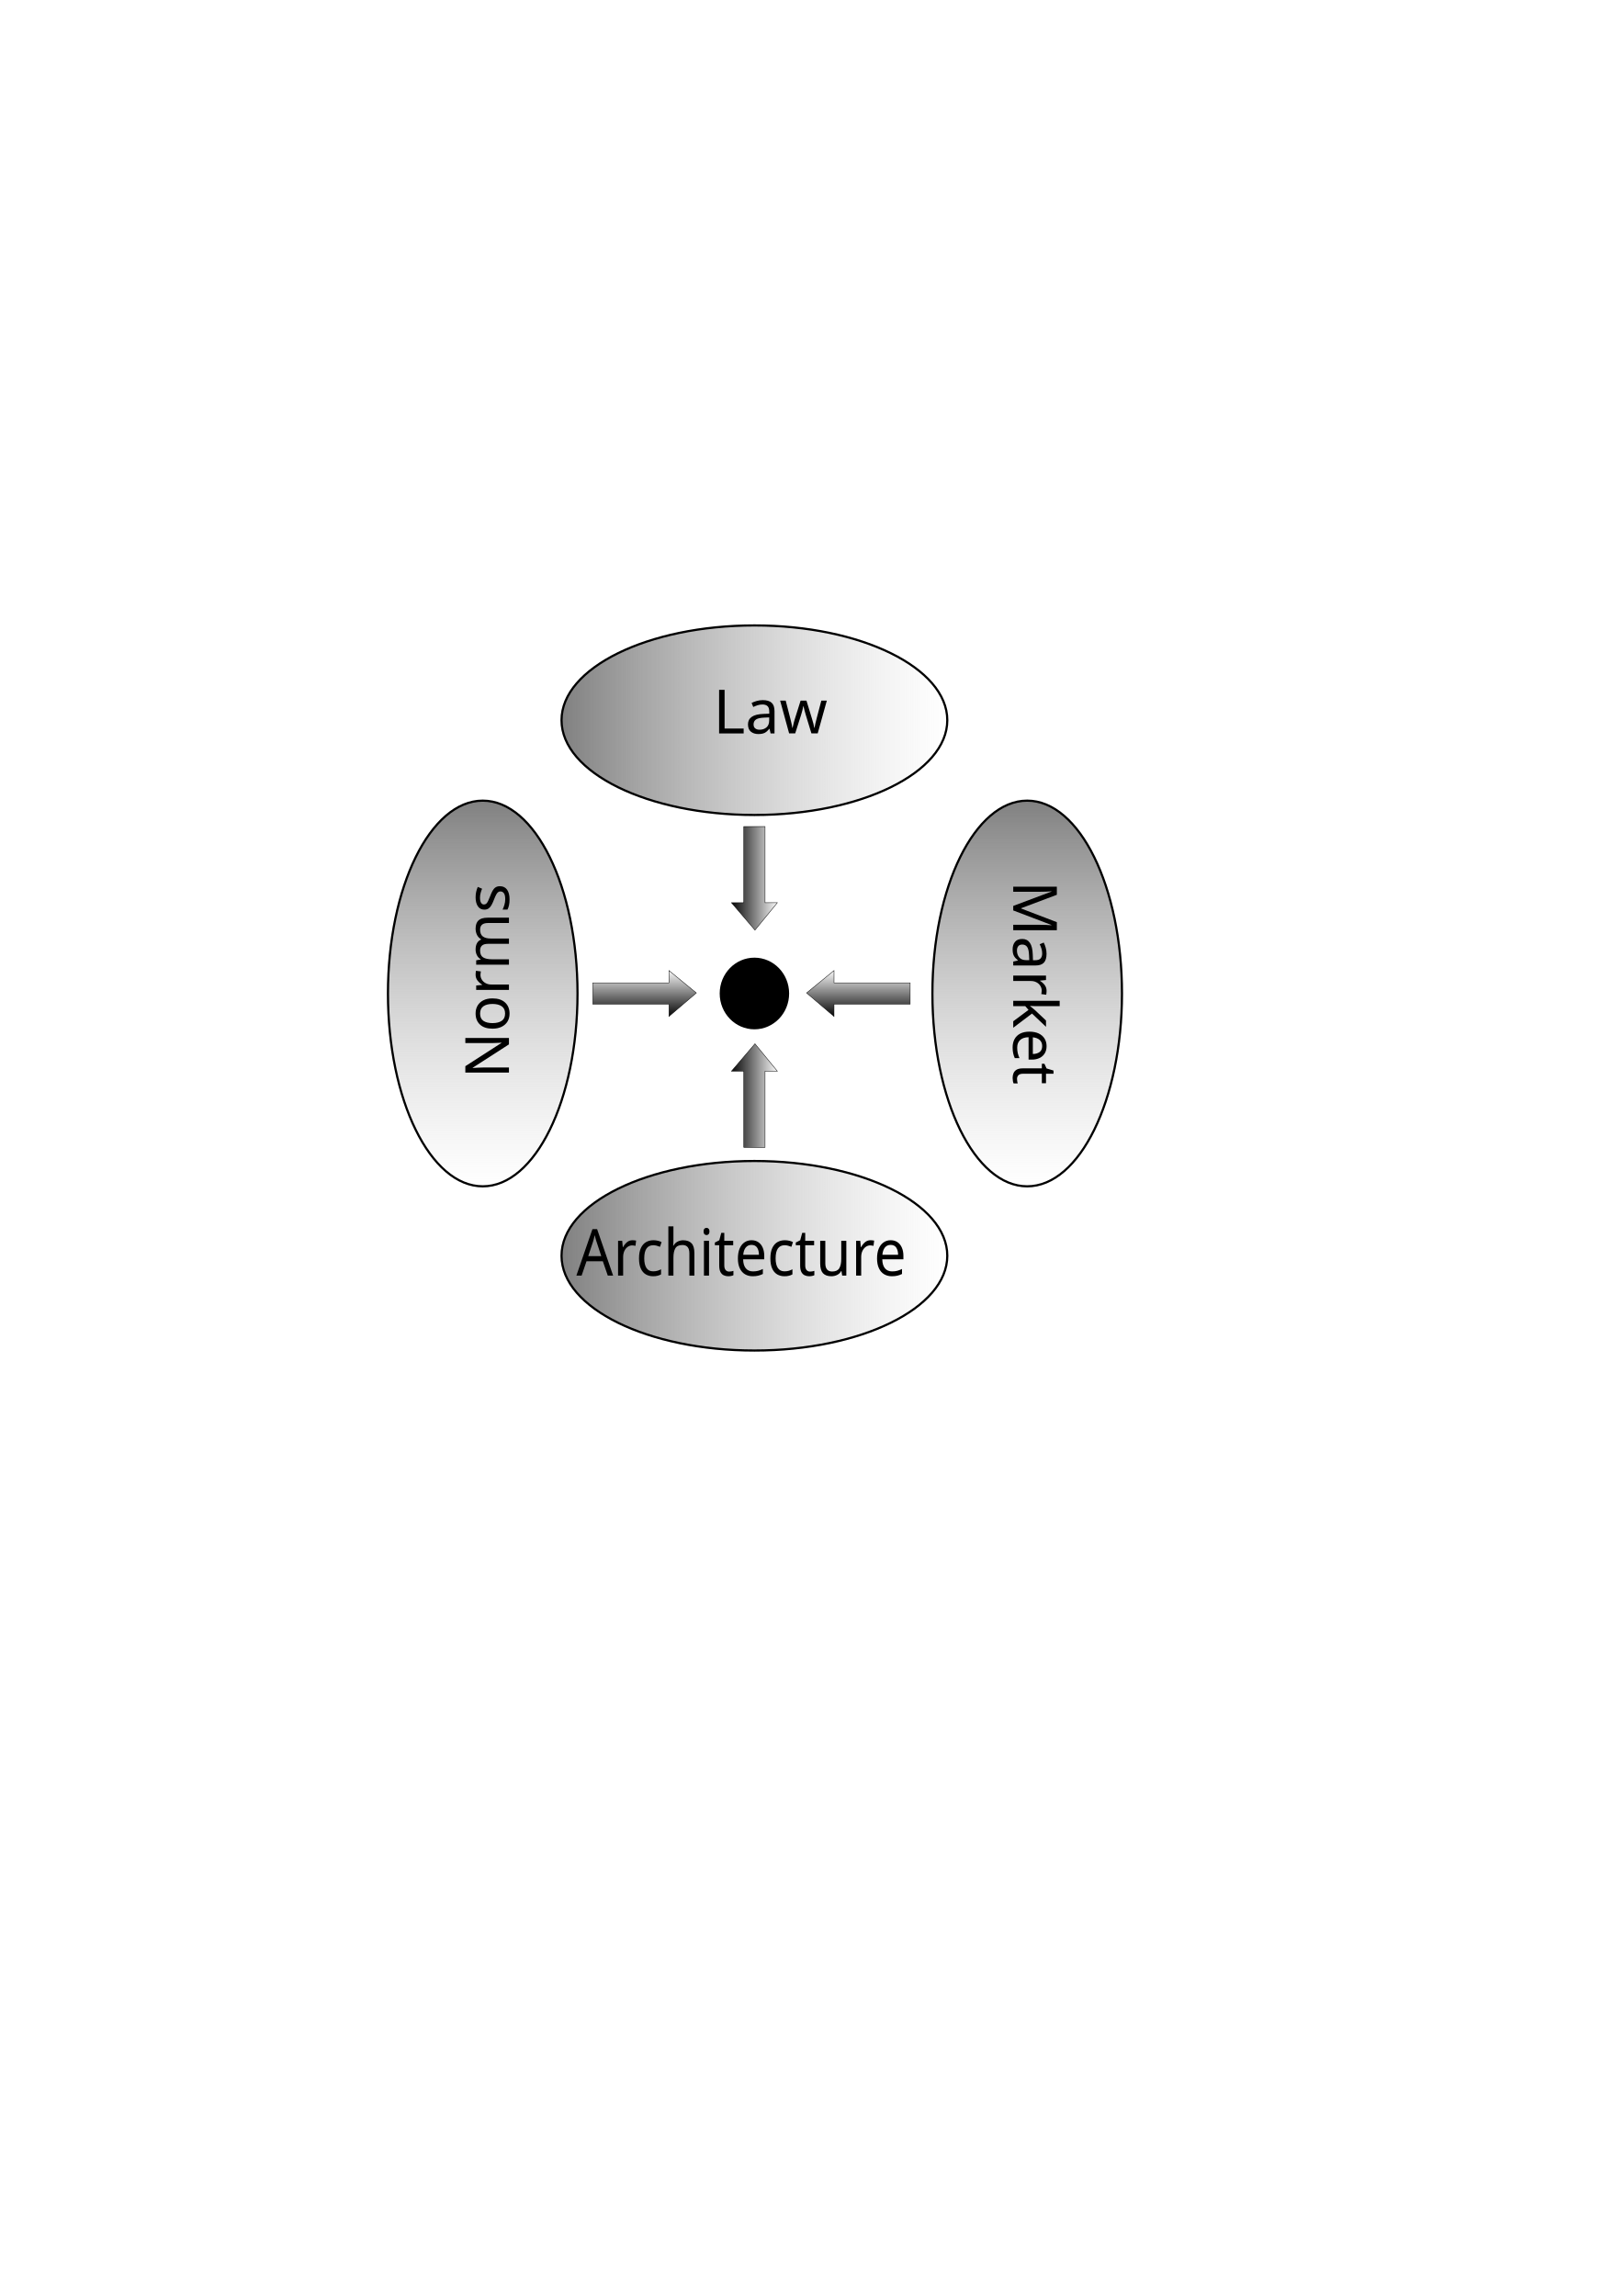
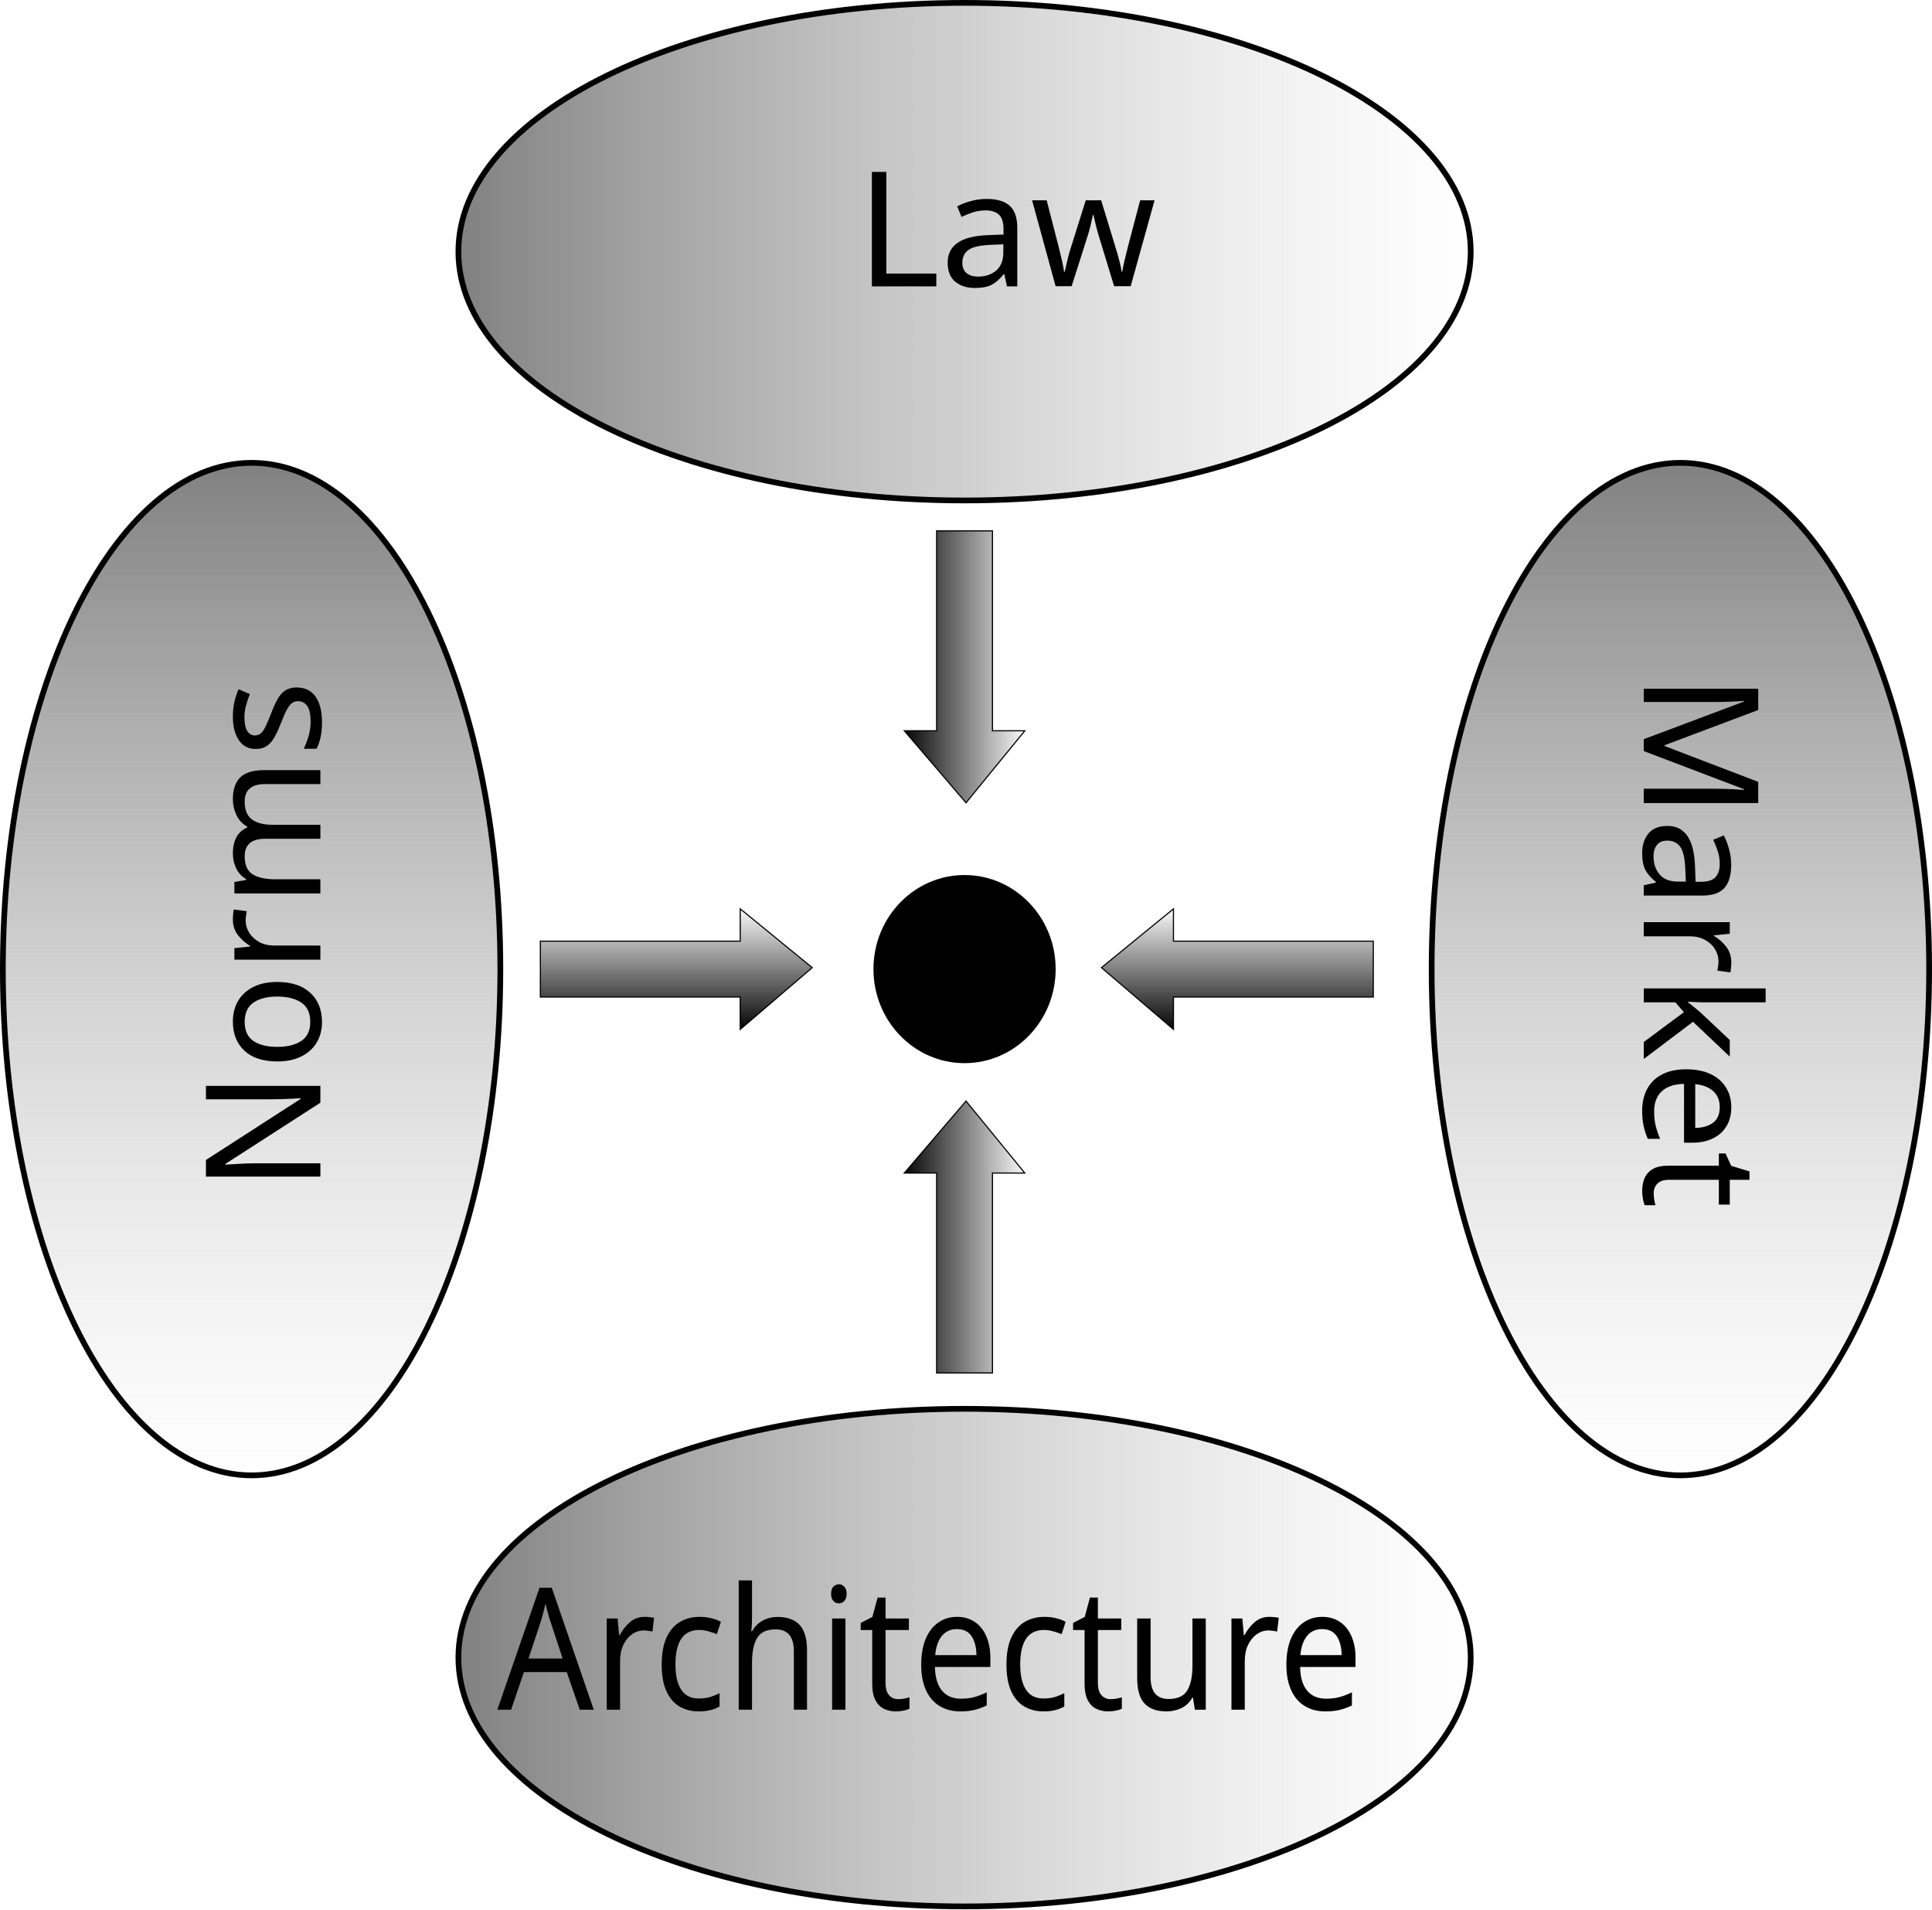
- <svg xmlns="http://www.w3.org/2000/svg" xmlns:ns1="http://www.openswatchbook.org/uri/2009/osb" xmlns:xlink="http://www.w3.org/1999/xlink" width="744.094" height="1052.362" id="svg2" version="1.1">
+ <svg xmlns="http://www.w3.org/2000/svg" xmlns:ns1="http://www.openswatchbook.org/uri/2009/osb" xmlns:xlink="http://www.w3.org/1999/xlink" width="337.381" height="333.34" id="svg2" version="1.1">
  <defs id="defs4">
    <linearGradient id="linearGradient7497">
      <stop style="stop-color:#000000;stop-opacity:1;" offset="0" id="stop7499" />
      <stop style="stop-color:#000000;stop-opacity:0;" offset="1" id="stop7501" />
    </linearGradient>
    <linearGradient id="linearGradient7481">
      <stop style="stop-color:#000000;stop-opacity:1;" offset="0" id="stop7483" />
      <stop id="stop7489" offset="0.5" style="stop-color:#050505;stop-opacity:0.498;" />
      <stop style="stop-color:#0b0b0b;stop-opacity:0;" offset="1" id="stop7485" />
    </linearGradient>
    <linearGradient id="linearGradient4833" ns1:paint="gradient">
      <stop style="stop-color:#6e6e6e;stop-opacity:0.498;" offset="0" id="stop4839" />
      <stop id="stop4837" offset="1" style="stop-color:#000000;stop-opacity:0;" />
    </linearGradient>
-     <marker orient="auto" refY="0.0" refX="0.0" id="Arrow1Sstart" style="overflow:visible">
-       <path id="path4029" d="M 0.0,0.0 L 5.0,-5.0 L -12.5,0.0 L 5.0,5.0 L 0.0,0.0 z " style="fill-rule:evenodd;stroke:#000000;stroke-width:1.0pt" transform="scale(0.2) translate(6,0)" />
+     <marker orient="auto" refY="0" refX="0" id="Arrow1Sstart" style="overflow:visible">
+       <path id="path4029" d="M 0,0 5,-5 -12.5,0 5,5 0,0 Z" style="fill-rule:evenodd;stroke:#000000;stroke-width:1pt" transform="matrix(0.2,0,0,0.2,1.2,0)" />
    </marker>
-     <marker orient="auto" refY="0.0" refX="0.0" id="Arrow2Lstart" style="overflow:visible">
-       <path id="path4035" style="fill-rule:evenodd;stroke-width:0.625;stroke-linejoin:round" d="M 8.719,4.034 L -2.207,0.016 L 8.719,-4.002 C 6.973,-1.63 6.983,1.616 8.719,4.034 z " transform="scale(1.1) translate(1,0)" />
+     <marker orient="auto" refY="0" refX="0" id="Arrow2Lstart" style="overflow:visible">
+       <path id="path4035" style="fill-rule:evenodd;stroke-width:0.625;stroke-linejoin:round" d="M 8.719,4.034 -2.207,0.016 8.719,-4.002 c -1.745,2.372 -1.735,5.617 -6e-7,8.035 z" transform="matrix(1.1,0,0,1.1,1.1,0)" />
    </marker>
    <linearGradient id="linearGradient3860">
      <stop style="stop-color:#808080;stop-opacity:1;" offset="0" id="stop3862" />
      <stop style="stop-color:#c3c3c3;stop-opacity:0;" offset="1" id="stop3864" />
    </linearGradient>
    <linearGradient xlink:href="#linearGradient3860" id="linearGradient3866" x1="256.079" y1="580.621" x2="433.855" y2="580.621" gradientUnits="userSpaceOnUse" />
    <linearGradient xlink:href="#linearGradient3860-7" id="linearGradient3866-6" x1="256.079" y1="580.621" x2="433.855" y2="580.621" gradientUnits="userSpaceOnUse" />
    <linearGradient id="linearGradient3860-7">
      <stop style="stop-color:#808080;stop-opacity:1;" offset="0" id="stop3862-3" />
      <stop style="stop-color:#c3c3c3;stop-opacity:0;" offset="1" id="stop3864-2" />
    </linearGradient>
    <linearGradient y2="580.621" x2="433.855" y1="580.621" x1="256.079" gradientUnits="userSpaceOnUse" id="linearGradient3883" xlink:href="#linearGradient3860-7" />
    <linearGradient y2="580.621" x2="433.855" y1="580.621" x1="256.079" gradientUnits="userSpaceOnUse" id="linearGradient3883-6" xlink:href="#linearGradient3860-7-1" />
    <linearGradient id="linearGradient3860-7-1">
      <stop style="stop-color:#808080;stop-opacity:1;" offset="0" id="stop3862-3-1" />
      <stop style="stop-color:#c3c3c3;stop-opacity:0;" offset="1" id="stop3864-2-5" />
    </linearGradient>
    <linearGradient y2="580.621" x2="433.855" y1="580.621" x1="256.079" gradientUnits="userSpaceOnUse" id="linearGradient3921" xlink:href="#linearGradient3860-7-1" />
    <linearGradient y2="580.621" x2="433.855" y1="580.621" x1="256.079" gradientUnits="userSpaceOnUse" id="linearGradient3921-8" xlink:href="#linearGradient3860-7-1-3" />
    <linearGradient id="linearGradient3860-7-1-3">
      <stop style="stop-color:#808080;stop-opacity:1;" offset="0" id="stop3862-3-1-1" />
      <stop style="stop-color:#c3c3c3;stop-opacity:0;" offset="1" id="stop3864-2-5-5" />
    </linearGradient>
    <linearGradient y2="580.621" x2="433.855" y1="580.621" x1="256.079" gradientUnits="userSpaceOnUse" id="linearGradient3955" xlink:href="#linearGradient3860-7-1-3" />
    <linearGradient xlink:href="#linearGradient7497" id="linearGradient7503" x1="208.884" y1="263.964" x2="230.925" y2="263.964" gradientUnits="userSpaceOnUse" gradientTransform="matrix(1,0,0,-1,125.82,666.5502)" />
    <linearGradient xlink:href="#linearGradient7497-5" id="linearGradient7503-7" x1="208.884" y1="263.964" x2="230.925" y2="263.964" gradientUnits="userSpaceOnUse" />
    <linearGradient id="linearGradient7497-5">
      <stop style="stop-color:#000000;stop-opacity:1;" offset="0" id="stop7499-3" />
      <stop style="stop-color:#000000;stop-opacity:0;" offset="1" id="stop7501-8" />
    </linearGradient>
    <linearGradient gradientTransform="translate(125.82,238.171)" y2="263.964" x2="230.925" y1="263.964" x1="208.884" gradientUnits="userSpaceOnUse" id="linearGradient7520" xlink:href="#linearGradient7497-5" />
    <linearGradient xlink:href="#linearGradient7497-3" id="linearGradient7503-9" x1="208.884" y1="263.964" x2="230.925" y2="263.964" gradientUnits="userSpaceOnUse" gradientTransform="matrix(1,0,0,-1,124.416,666.5502)" />
    <linearGradient id="linearGradient7497-3">
      <stop style="stop-color:#000000;stop-opacity:1;" offset="0" id="stop7499-2" />
      <stop style="stop-color:#000000;stop-opacity:0;" offset="1" id="stop7501-9" />
    </linearGradient>
    <linearGradient y2="263.964" x2="230.925" y1="263.964" x1="208.884" gradientTransform="matrix(0,-1,-1,0,559.3523,675.2667)" gradientUnits="userSpaceOnUse" id="linearGradient7554" xlink:href="#linearGradient7497-3" />
    <linearGradient y2="263.964" x2="230.925" y1="263.964" x1="208.884" gradientTransform="matrix(0,-1,-1,0,569.513,673.5071)" gradientUnits="userSpaceOnUse" id="linearGradient7554-0" xlink:href="#linearGradient7497-3-6" />
    <linearGradient id="linearGradient7497-3-6">
      <stop style="stop-color:#000000;stop-opacity:1;" offset="0" id="stop7499-2-9" />
      <stop style="stop-color:#000000;stop-opacity:0;" offset="1" id="stop7501-9-7" />
    </linearGradient>
    <linearGradient y2="263.964" x2="230.925" y1="263.964" x1="208.884" gradientTransform="matrix(0,-1,1,0,129.4029,675.2667)" gradientUnits="userSpaceOnUse" id="linearGradient7588" xlink:href="#linearGradient7497-3-6" />
  </defs>
-   <g id="layer1">
-     <path style="fill:url(#linearGradient3866);fill-opacity:1;fill-rule:evenodd;stroke:#000000;stroke-width:1px;stroke-linecap:butt;stroke-linejoin:miter;stroke-opacity:1" id="path3082" d="m 433.355,580.621 a 88.388,43.437 0 1 1 -176.777,0 88.388,43.437 0 1 1 176.777,0 z" transform="translate(0.7576105,-5.050763)" />
-     <text xml:space="preserve" style="font-size:29.835px;font-style:normal;font-weight:normal;line-height:125%;letter-spacing:0px;word-spacing:0px;fill:#000000;fill-opacity:1;stroke:none;font-family:Crimson Text" x="280.202" y="551.139" id="text3088" transform="scale(0.9426623,1.060825)">
+   <g id="layer1" transform="translate(-177.2868,-286.1665)">
+     <ellipse style="fill:url(#linearGradient3866);fill-opacity:1;fill-rule:evenodd;stroke:#000000;stroke-width:1px;stroke-linecap:butt;stroke-linejoin:miter;stroke-opacity:1" id="path3082" transform="translate(0.7576105,-5.050763)" cx="344.967" cy="580.621" rx="88.388" ry="43.437" />
+     <text xml:space="preserve" style="font-style:normal;font-weight:normal;font-size:29.835px;line-height:125%;font-family:'Crimson Text';letter-spacing:0px;word-spacing:0px;fill:#000000;fill-opacity:1;stroke:none" x="280.202" y="551.139" id="text3088" transform="scale(0.9426623,1.060825)">
      <tspan id="tspan3090" x="280.202" y="551.139" style="font-size:28px">Architecture</tspan>
    </text>
-     <path style="fill:url(#linearGradient3883);fill-opacity:1;fill-rule:evenodd;stroke:#000000;stroke-width:1px;stroke-linecap:butt;stroke-linejoin:miter;stroke-opacity:1" id="path3082-3" d="m 433.355,580.621 a 88.388,43.437 0 1 1 -176.777,0 88.388,43.437 0 1 1 176.777,0 z" transform="translate(0.7576105,-250.5179)" />
-     <text xml:space="preserve" style="font-size:40px;font-style:normal;font-weight:normal;line-height:125%;letter-spacing:0px;word-spacing:0px;fill:#000000;fill-opacity:1;stroke:none;font-family:Crimson Text" x="326.823" y="336.164" id="text3902">
+     <ellipse style="fill:url(#linearGradient3883);fill-opacity:1;fill-rule:evenodd;stroke:#000000;stroke-width:1px;stroke-linecap:butt;stroke-linejoin:miter;stroke-opacity:1" id="path3082-3" transform="translate(0.7576105,-250.5179)" cx="344.967" cy="580.621" rx="88.388" ry="43.437" />
+     <text xml:space="preserve" style="font-style:normal;font-weight:normal;font-size:40px;line-height:125%;font-family:'Crimson Text';letter-spacing:0px;word-spacing:0px;fill:#000000;fill-opacity:1;stroke:none" x="326.823" y="336.164" id="text3902">
      <tspan id="tspan3904" x="326.823" y="336.164" style="font-size:28px">Law</tspan>
    </text>
-     <path style="fill:url(#linearGradient3921);fill-opacity:1;fill-rule:evenodd;stroke:#000000;stroke-width:1px;stroke-linecap:butt;stroke-linejoin:miter;stroke-opacity:1" id="path3082-3-0" d="m 433.355,580.621 a 88.388,43.437 0 1 1 -176.777,0 88.388,43.437 0 1 1 176.777,0 z" transform="matrix(0,1,-1,0,801.8444,110.3949)" />
-     <path style="fill:url(#linearGradient3955);fill-opacity:1;fill-rule:evenodd;stroke:#000000;stroke-width:1px;stroke-linecap:butt;stroke-linejoin:miter;stroke-opacity:1" id="path3082-3-0-1" d="m 433.355,580.621 a 88.388,43.437 0 1 1 -176.777,0 88.388,43.437 0 1 1 176.777,0 z" transform="matrix(0,1,-1,0,1051.352,110.3949)" />
-     <text xml:space="preserve" style="font-size:40px;font-style:normal;font-weight:normal;line-height:125%;letter-spacing:0px;word-spacing:0px;fill:#000000;fill-opacity:1;stroke:none;font-family:Crimson Text" x="-494.313" y="233.237" id="text3974" transform="matrix(0,-1,1,0,0,0)">
+     <ellipse style="fill:url(#linearGradient3921);fill-opacity:1;fill-rule:evenodd;stroke:#000000;stroke-width:1px;stroke-linecap:butt;stroke-linejoin:miter;stroke-opacity:1" id="path3082-3-0" transform="matrix(0,1,-1,0,801.8444,110.3949)" cx="344.967" cy="580.621" rx="88.388" ry="43.437" />
+     <ellipse style="fill:url(#linearGradient3955);fill-opacity:1;fill-rule:evenodd;stroke:#000000;stroke-width:1px;stroke-linecap:butt;stroke-linejoin:miter;stroke-opacity:1" id="path3082-3-0-1" transform="matrix(0,1,-1,0,1051.352,110.3949)" cx="344.967" cy="580.621" rx="88.388" ry="43.437" />
+     <text xml:space="preserve" style="font-style:normal;font-weight:normal;font-size:40px;line-height:125%;font-family:'Crimson Text';letter-spacing:0px;word-spacing:0px;fill:#000000;fill-opacity:1;stroke:none" x="-494.313" y="233.237" id="text3974" transform="matrix(0,-1,1,0,0,0)">
      <tspan id="tspan3976" x="-494.313" y="233.237" style="font-size:28px">Norms</tspan>
    </text>
-     <text xml:space="preserve" style="font-size:40px;font-style:normal;font-weight:normal;line-height:125%;letter-spacing:0px;word-spacing:0px;fill:#000000;fill-opacity:1;stroke:none;font-family:Crimson Text" x="403.689" y="-464.333" id="text3974-3" transform="matrix(0,1,-1,0,0,0)">
+     <text xml:space="preserve" style="font-style:normal;font-weight:normal;font-size:40px;line-height:125%;font-family:'Crimson Text';letter-spacing:0px;word-spacing:0px;fill:#000000;fill-opacity:1;stroke:none" x="403.689" y="-464.333" id="text3974-3" transform="matrix(0,1,-1,0,0,0)">
      <tspan id="tspan3976-5" x="403.689" y="-464.333" style="font-size:28px">Market</tspan>
    </text>
-     <path d="m 335.204,413.748 10.777,12.573 10.264,-12.573 -5.645,0 0,-34.897 -9.751,0 0,34.897 z" id="rect4001" style="fill:url(#linearGradient7503);fill-opacity:1;stroke:#000000;stroke-width:0.2;stroke-miterlimit:4;stroke-opacity:1;stroke-dasharray:none" />
-     <path style="stroke-width:6;stroke-miterlimit:4;stroke-dasharray:none" id="path5965" d="m 361.29,455.001 a 15.909,16.422 0 1 1 -31.818,0 15.909,16.422 0 1 1 31.818,0 z" transform="translate(0.343487,0.3605672)" />
-     <path d="m 335.204,490.973 10.777,-12.573 10.264,12.573 -5.645,0 0,34.897 -9.751,0 0,-34.897 z" id="rect4001-0" style="fill:url(#linearGradient7520);fill-opacity:1;stroke:#000000;stroke-width:0.2;stroke-miterlimit:4;stroke-opacity:1;stroke-dasharray:none" />
-     <path d="m 306.55,465.883 12.573,-10.777 -12.573,-10.264 0,5.645 -34.897,0 0,9.751 34.897,0 z" id="rect4001-3" style="fill:url(#linearGradient7554);fill-opacity:1;stroke:#000000;stroke-width:0.2;stroke-miterlimit:4;stroke-opacity:1;stroke-dasharray:none" />
-     <path d="m 382.205,465.883 -12.573,-10.777 12.573,-10.264 0,5.645 34.897,0 0,9.751 -34.897,0 z" id="rect4001-3-0" style="fill:url(#linearGradient7588);fill-opacity:1;stroke:#000000;stroke-width:0.2;stroke-miterlimit:4;stroke-opacity:1;stroke-dasharray:none" />
+     <path d="m 335.204,413.748 10.777,12.573 10.264,-12.573 -5.645,0 0,-34.897 -9.751,0 0,34.897 z" id="rect4001" style="fill:url(#linearGradient7503);fill-opacity:1;stroke:#000000;stroke-width:0.2;stroke-miterlimit:4;stroke-dasharray:none;stroke-opacity:1" />
+     <ellipse style="stroke-width:6;stroke-miterlimit:4;stroke-dasharray:none" id="path5965" transform="translate(0.343487,0.3605672)" cx="345.381" cy="455.001" rx="15.909" ry="16.422" />
+     <path d="m 335.204,490.973 10.777,-12.573 10.264,12.573 -5.645,0 0,34.897 -9.751,0 0,-34.897 z" id="rect4001-0" style="fill:url(#linearGradient7520);fill-opacity:1;stroke:#000000;stroke-width:0.2;stroke-miterlimit:4;stroke-dasharray:none;stroke-opacity:1" />
+     <path d="m 306.55,465.883 12.573,-10.777 -12.573,-10.264 0,5.645 -34.897,0 0,9.751 34.897,0 z" id="rect4001-3" style="fill:url(#linearGradient7554);fill-opacity:1;stroke:#000000;stroke-width:0.2;stroke-miterlimit:4;stroke-dasharray:none;stroke-opacity:1" />
+     <path d="m 382.205,465.883 -12.573,-10.777 12.573,-10.264 0,5.645 34.897,0 0,9.751 -34.897,0 z" id="rect4001-3-0" style="fill:url(#linearGradient7588);fill-opacity:1;stroke:#000000;stroke-width:0.2;stroke-miterlimit:4;stroke-dasharray:none;stroke-opacity:1" />
  </g>
</svg>
